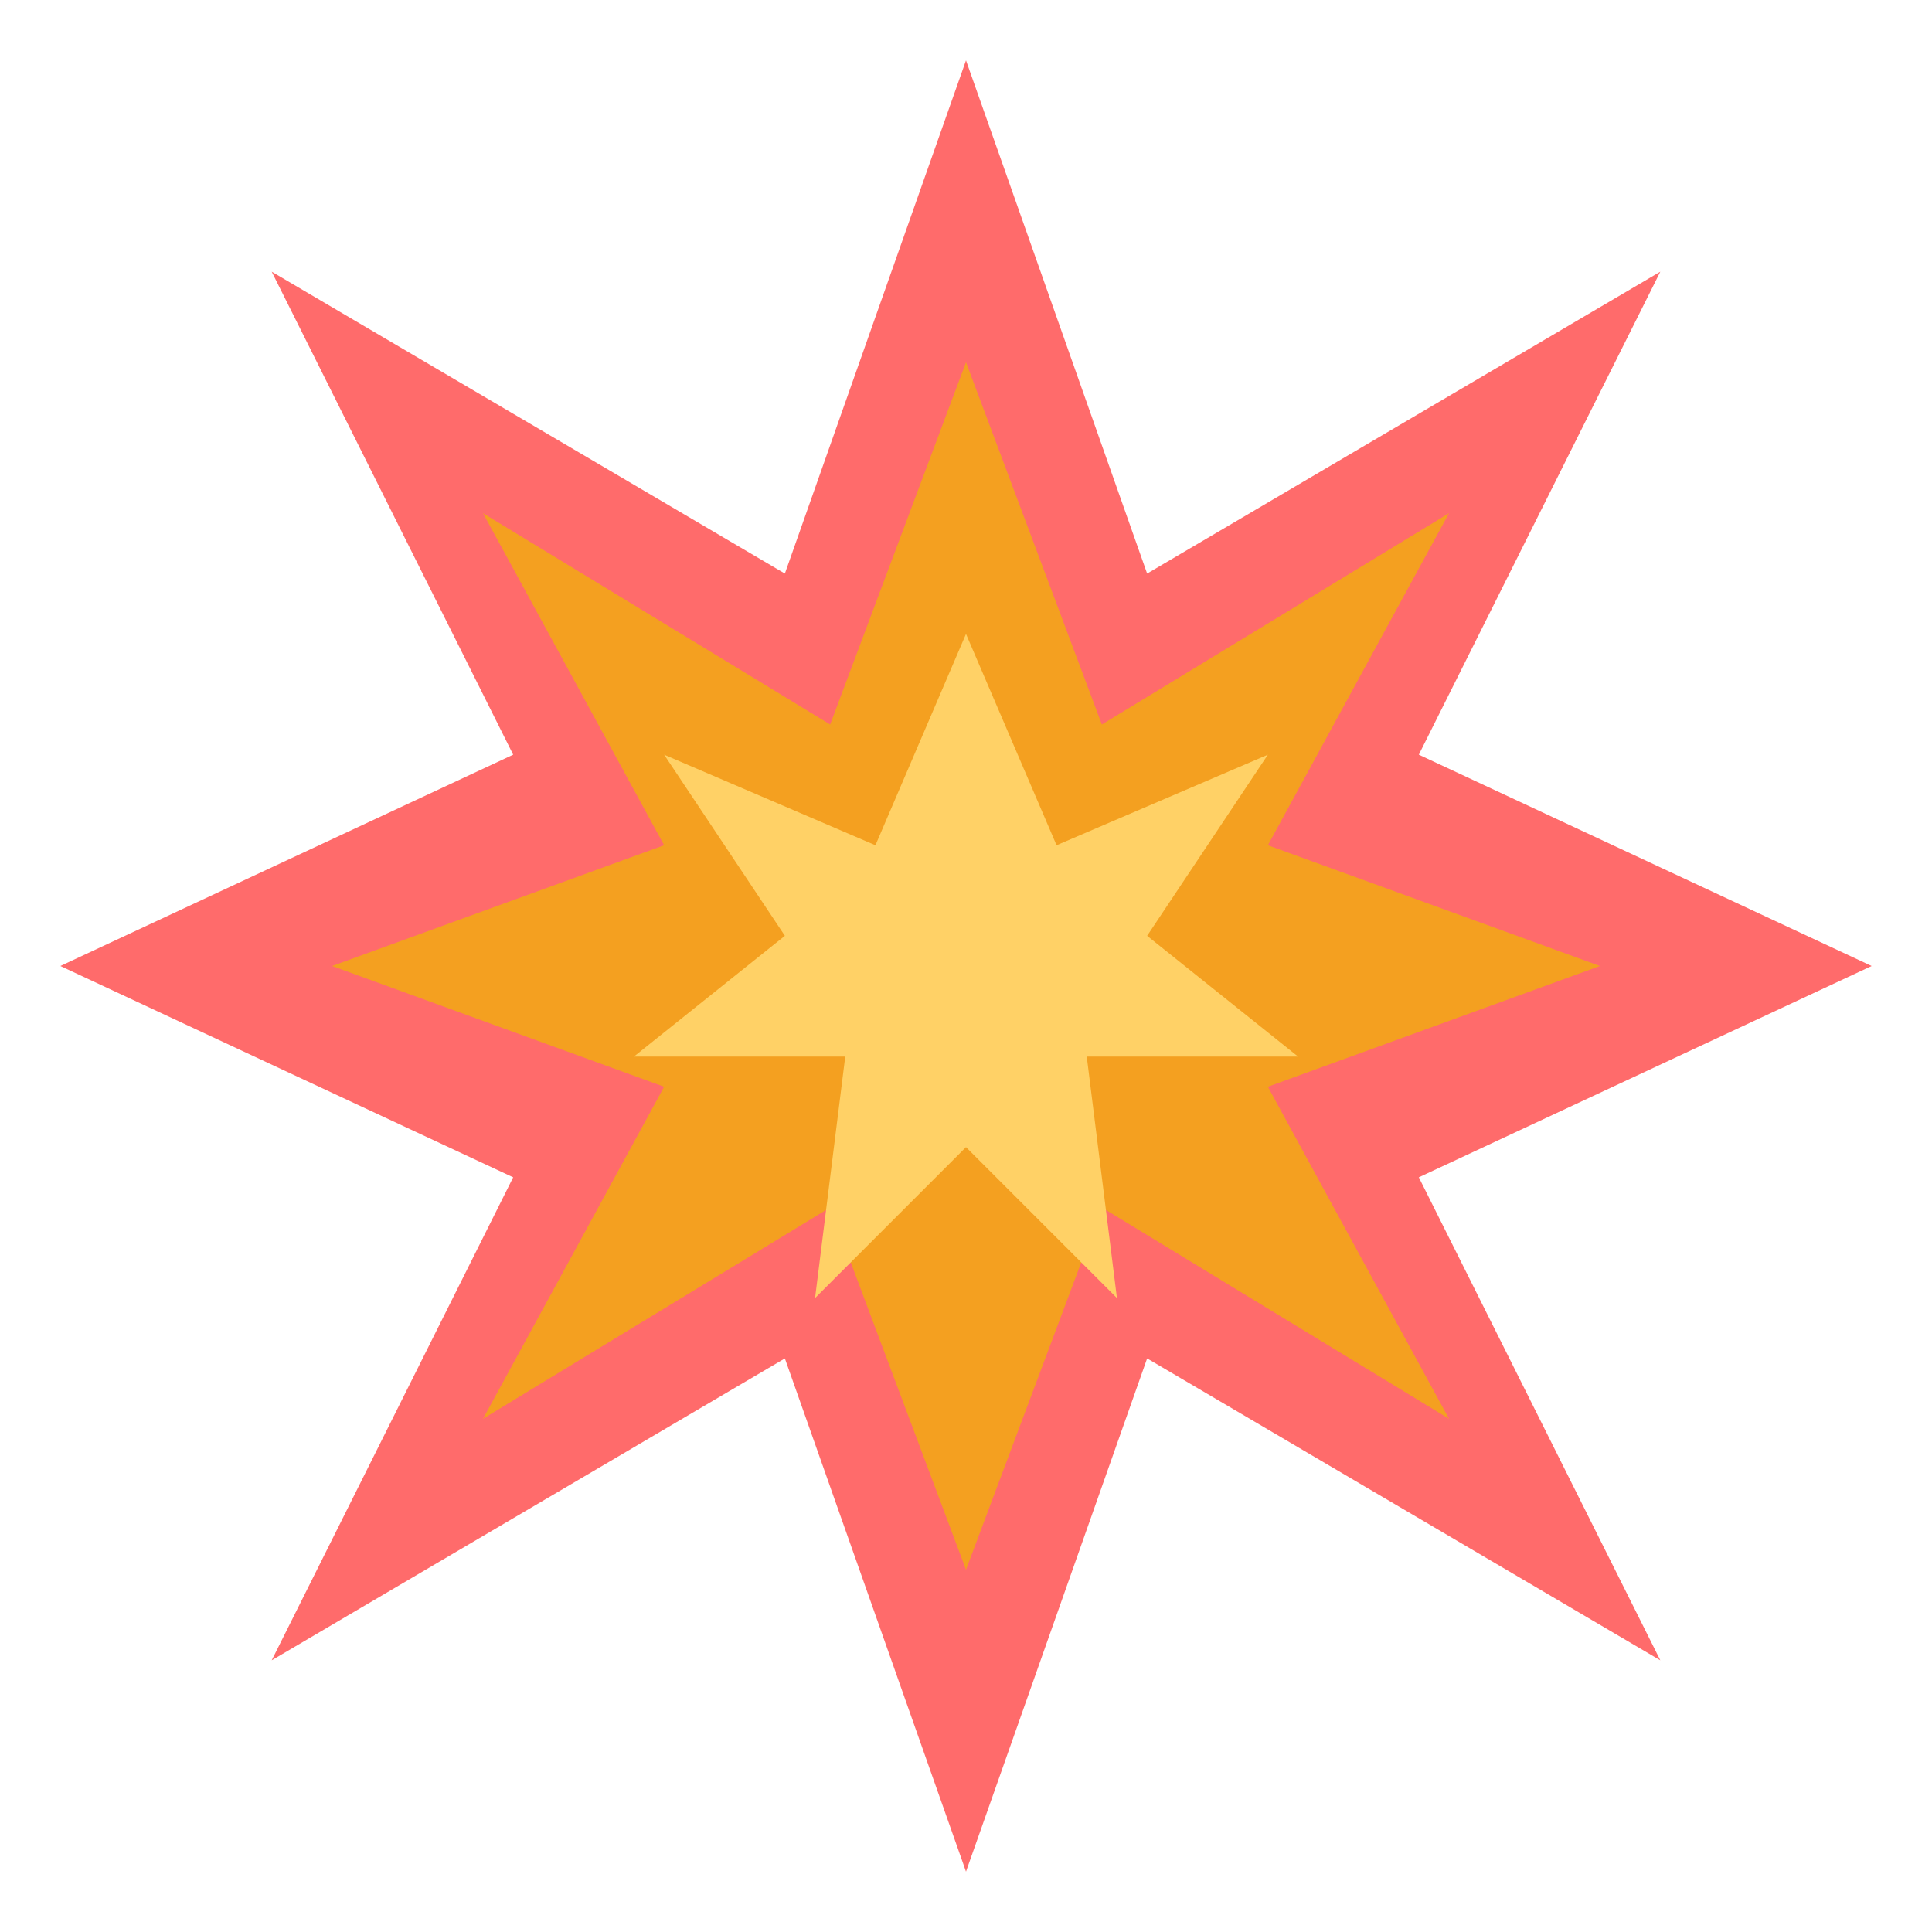
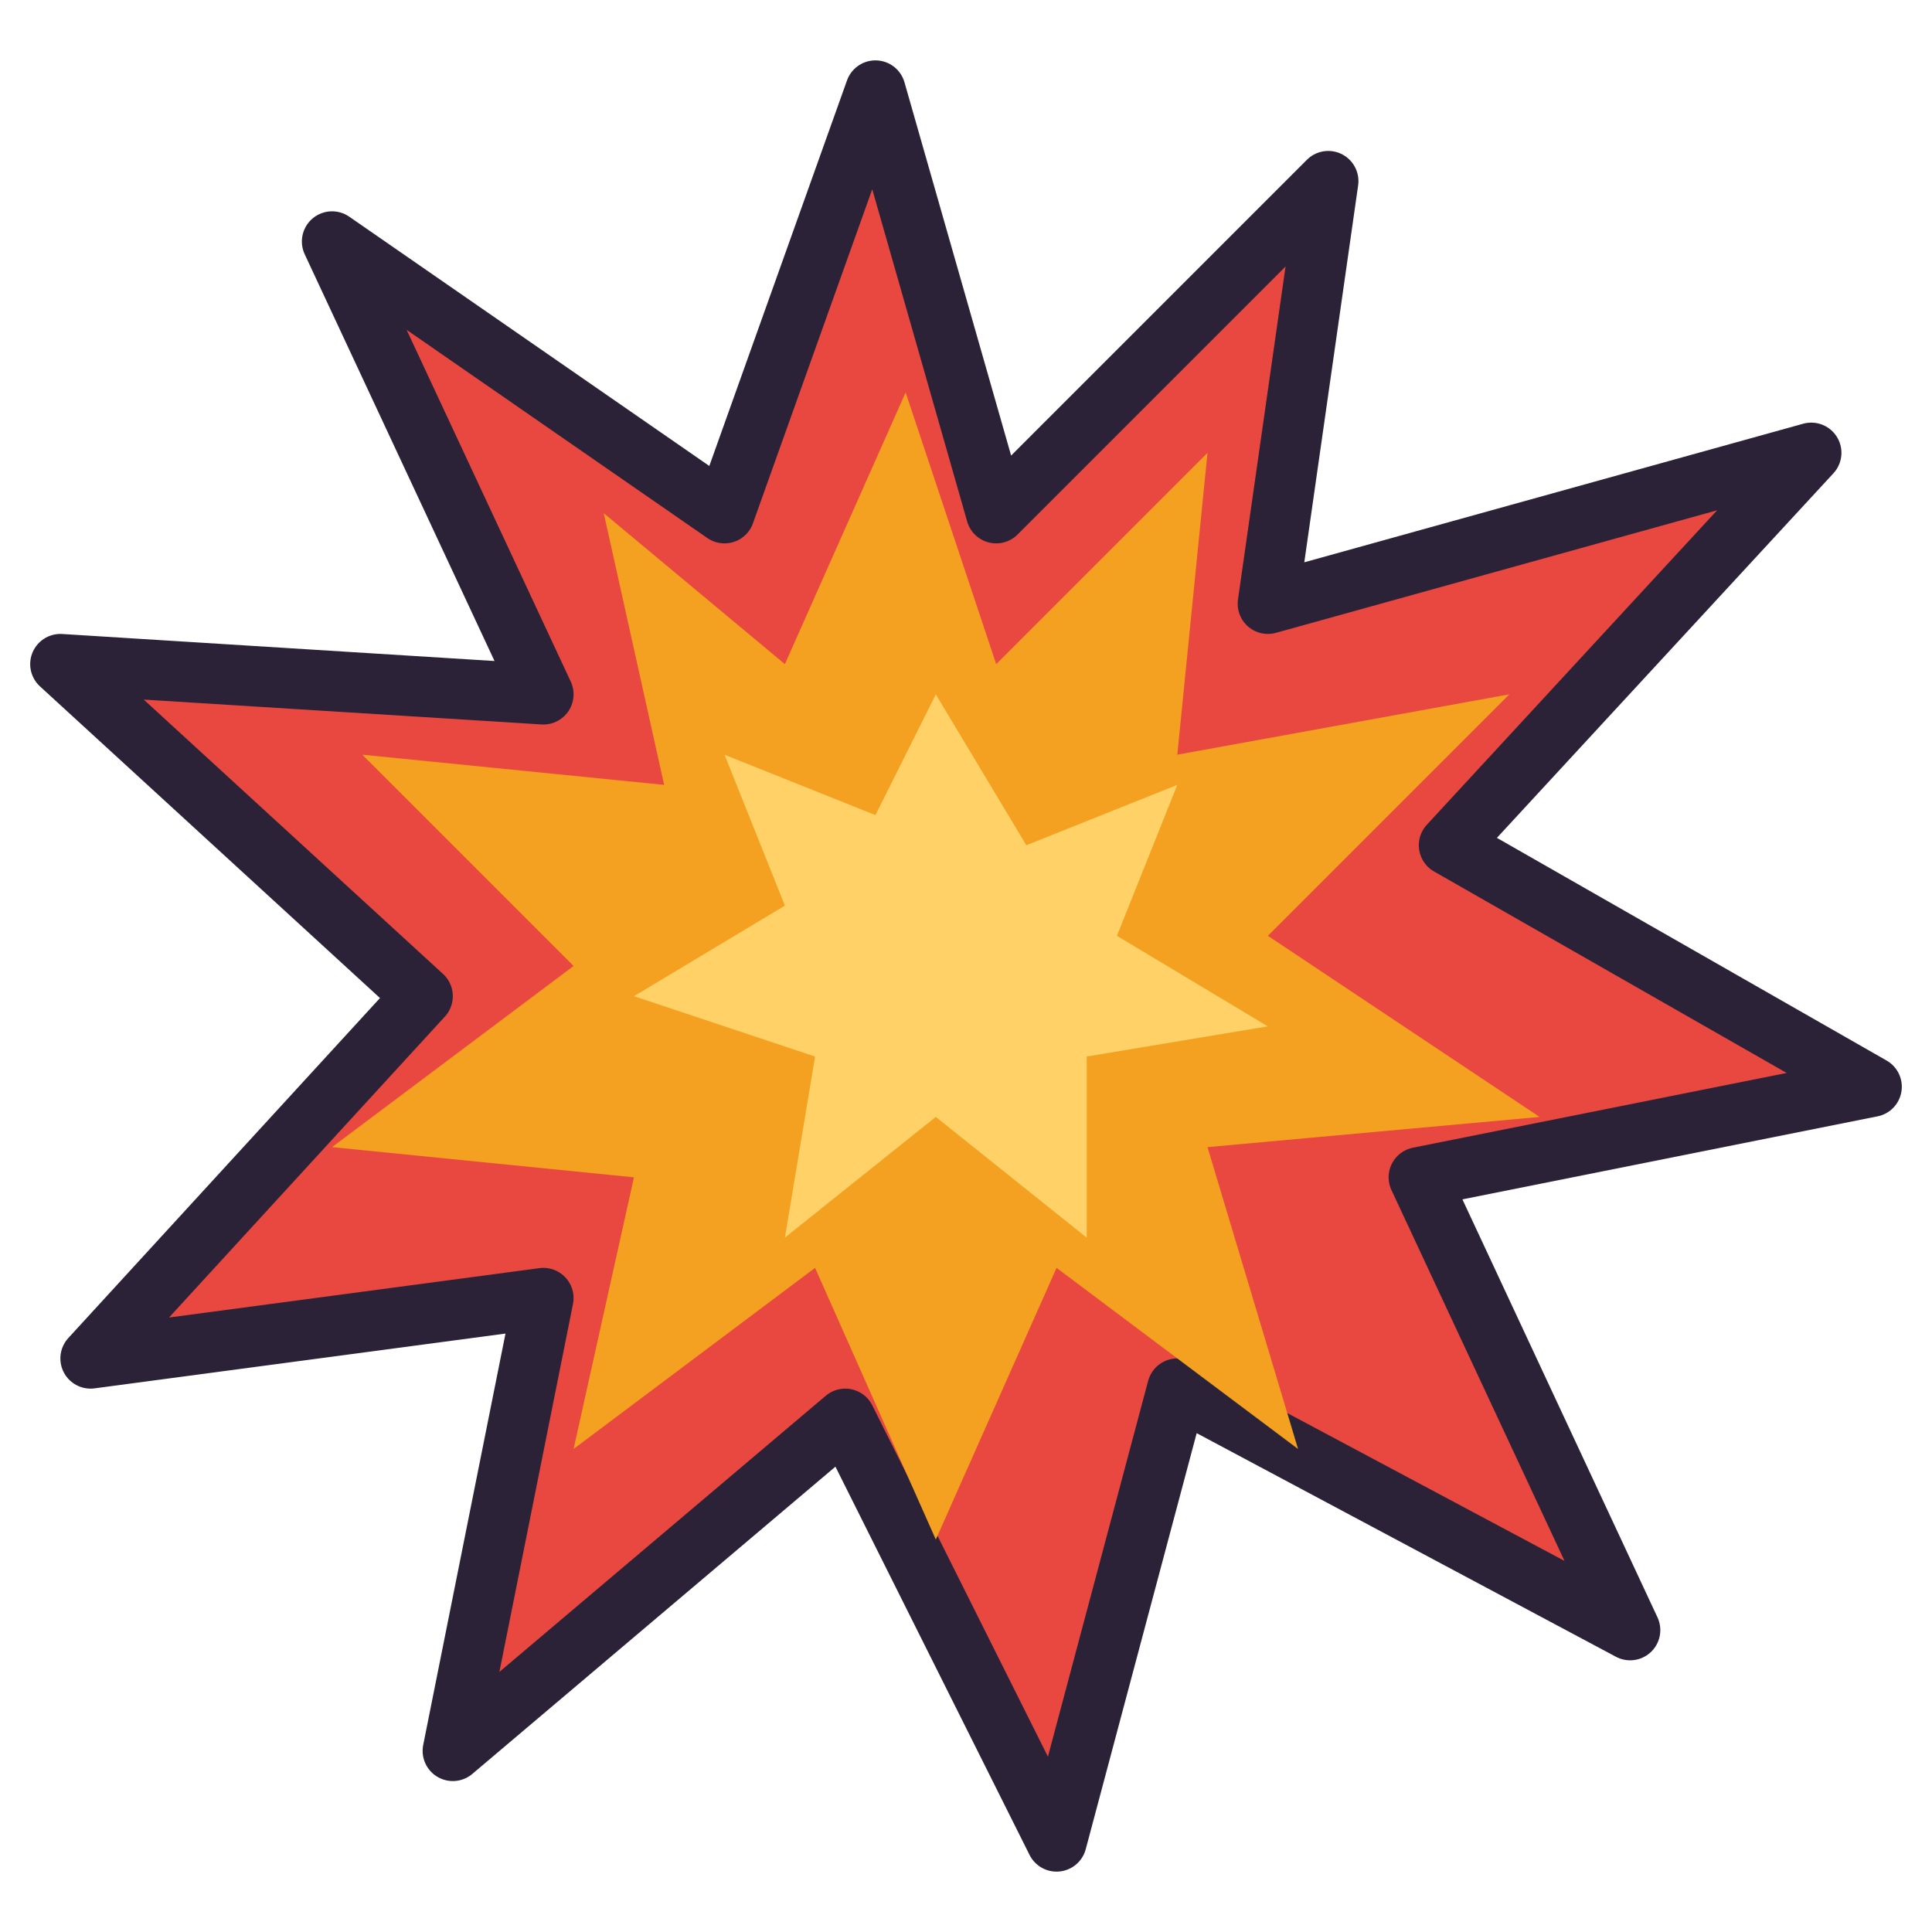
<svg xmlns="http://www.w3.org/2000/svg" viewBox="0 0 128 128">
-   <path fill="#ff6b6b" d="M64 4 L76 38 L110 18 L94 50 L124 64 L94 78 L110 110 L76 90 L64 124 L52 90 L18 110 L34 78 L4 64 L34 50 L18 18 L52 38 Z" />
-   <path fill="#f4a020" d="M64 24 L73 48 L96 34 L84 56 L106 64 L84 72 L96 94 L73 80 L64 104 L55 80 L32 94 L44 72 L22 64 L44 56 L32 34 L55 48 Z" />
-   <path fill="#ffd166" d="M64 42 L70 56 L84 50 L76 62 L86 70 L72 70 L74 86 L64 76 L54 86 L56 70 L42 70 L52 62 L44 50 L58 56 Z" />
+   <path fill="#e8483f" stroke="#2b2238" stroke-width="4" stroke-linejoin="round" d="M58 6 L66 34 L88 12 L84 40 L120 30 L96 56 L124 72 L94 78 L108 108 L78 92 L70 122 L56 94 L30 116 L36 86 L6 90 L28 66 L4 44 L36 46 L22 16 L48 34 Z" />
+   <path fill="#f4a020" d="M60 26 L66 44 L80 30 L78 50 L100 46 L84 62 L102 74 L80 76 L86 96 L70 84 L62 102 L54 84 L38 96 L42 78 L22 76 L38 64 L24 50 L44 52 L40 34 L52 44 Z" />
+   <path fill="#ffd166" d="M62 46 L68 56 L78 52 L74 62 L84 68 L72 70 L72 82 L62 74 L52 82 L54 70 L42 66 L52 60 L48 50 L58 54 Z" />
</svg>
